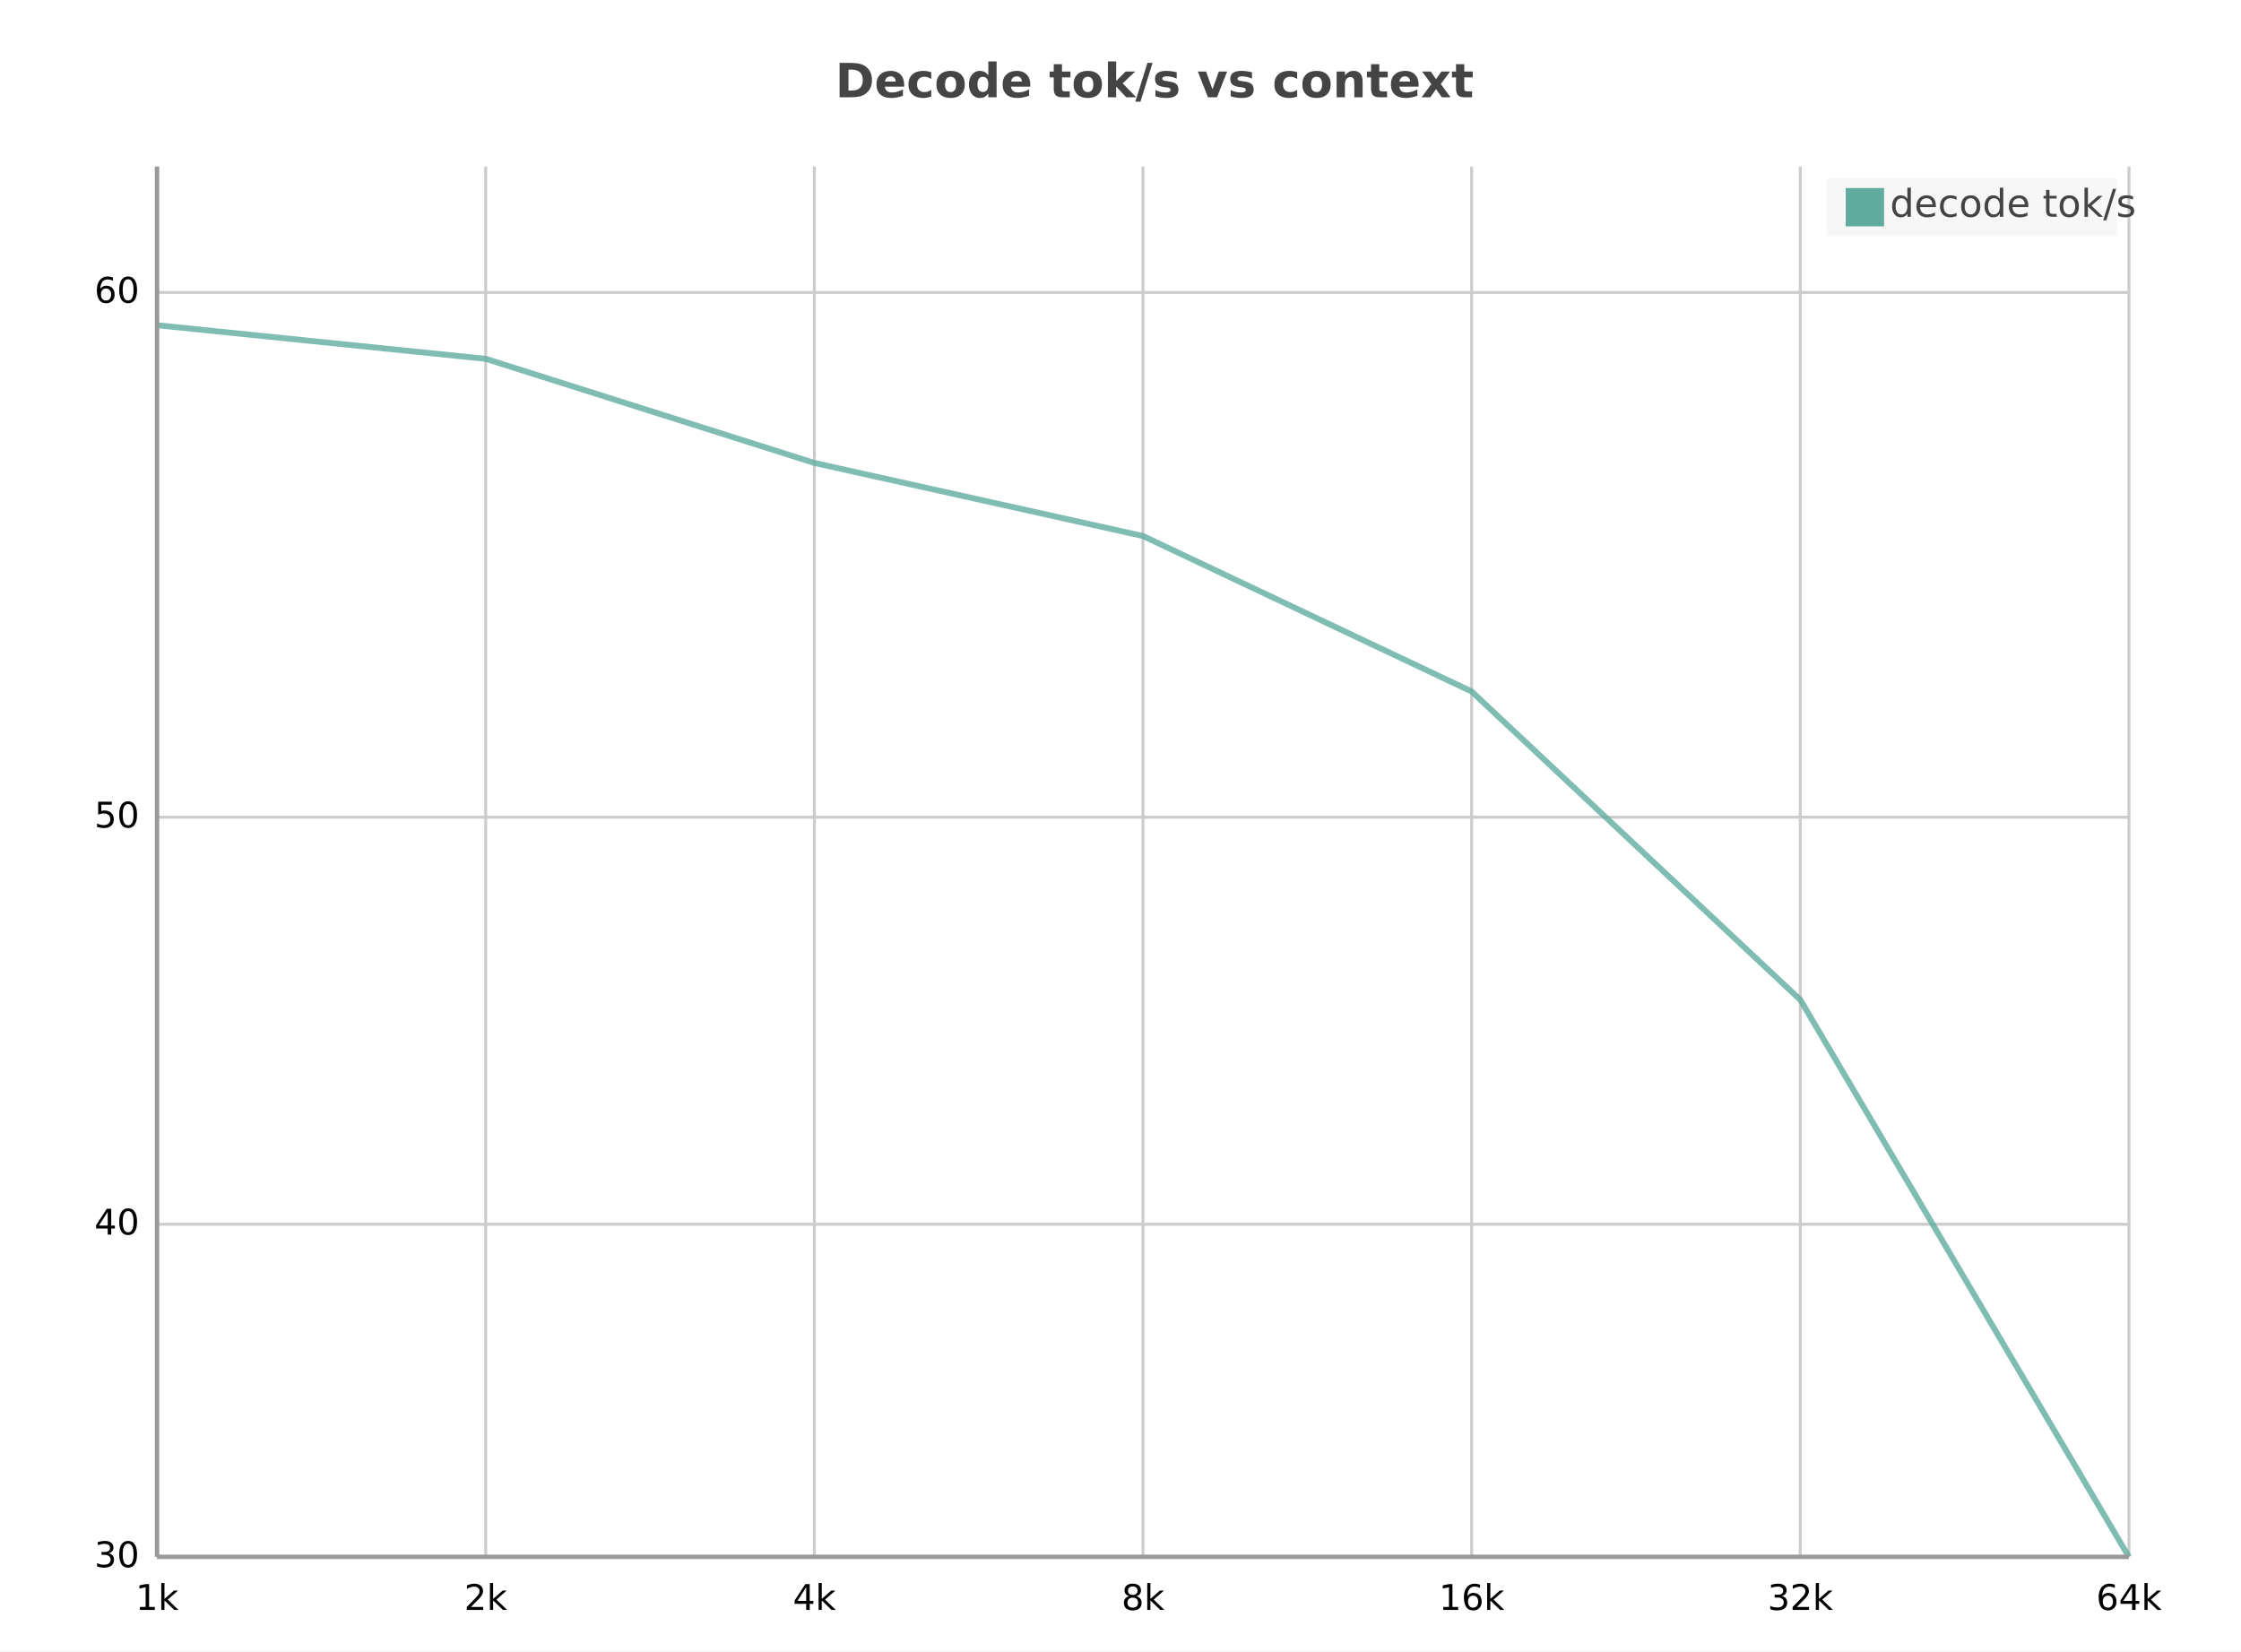
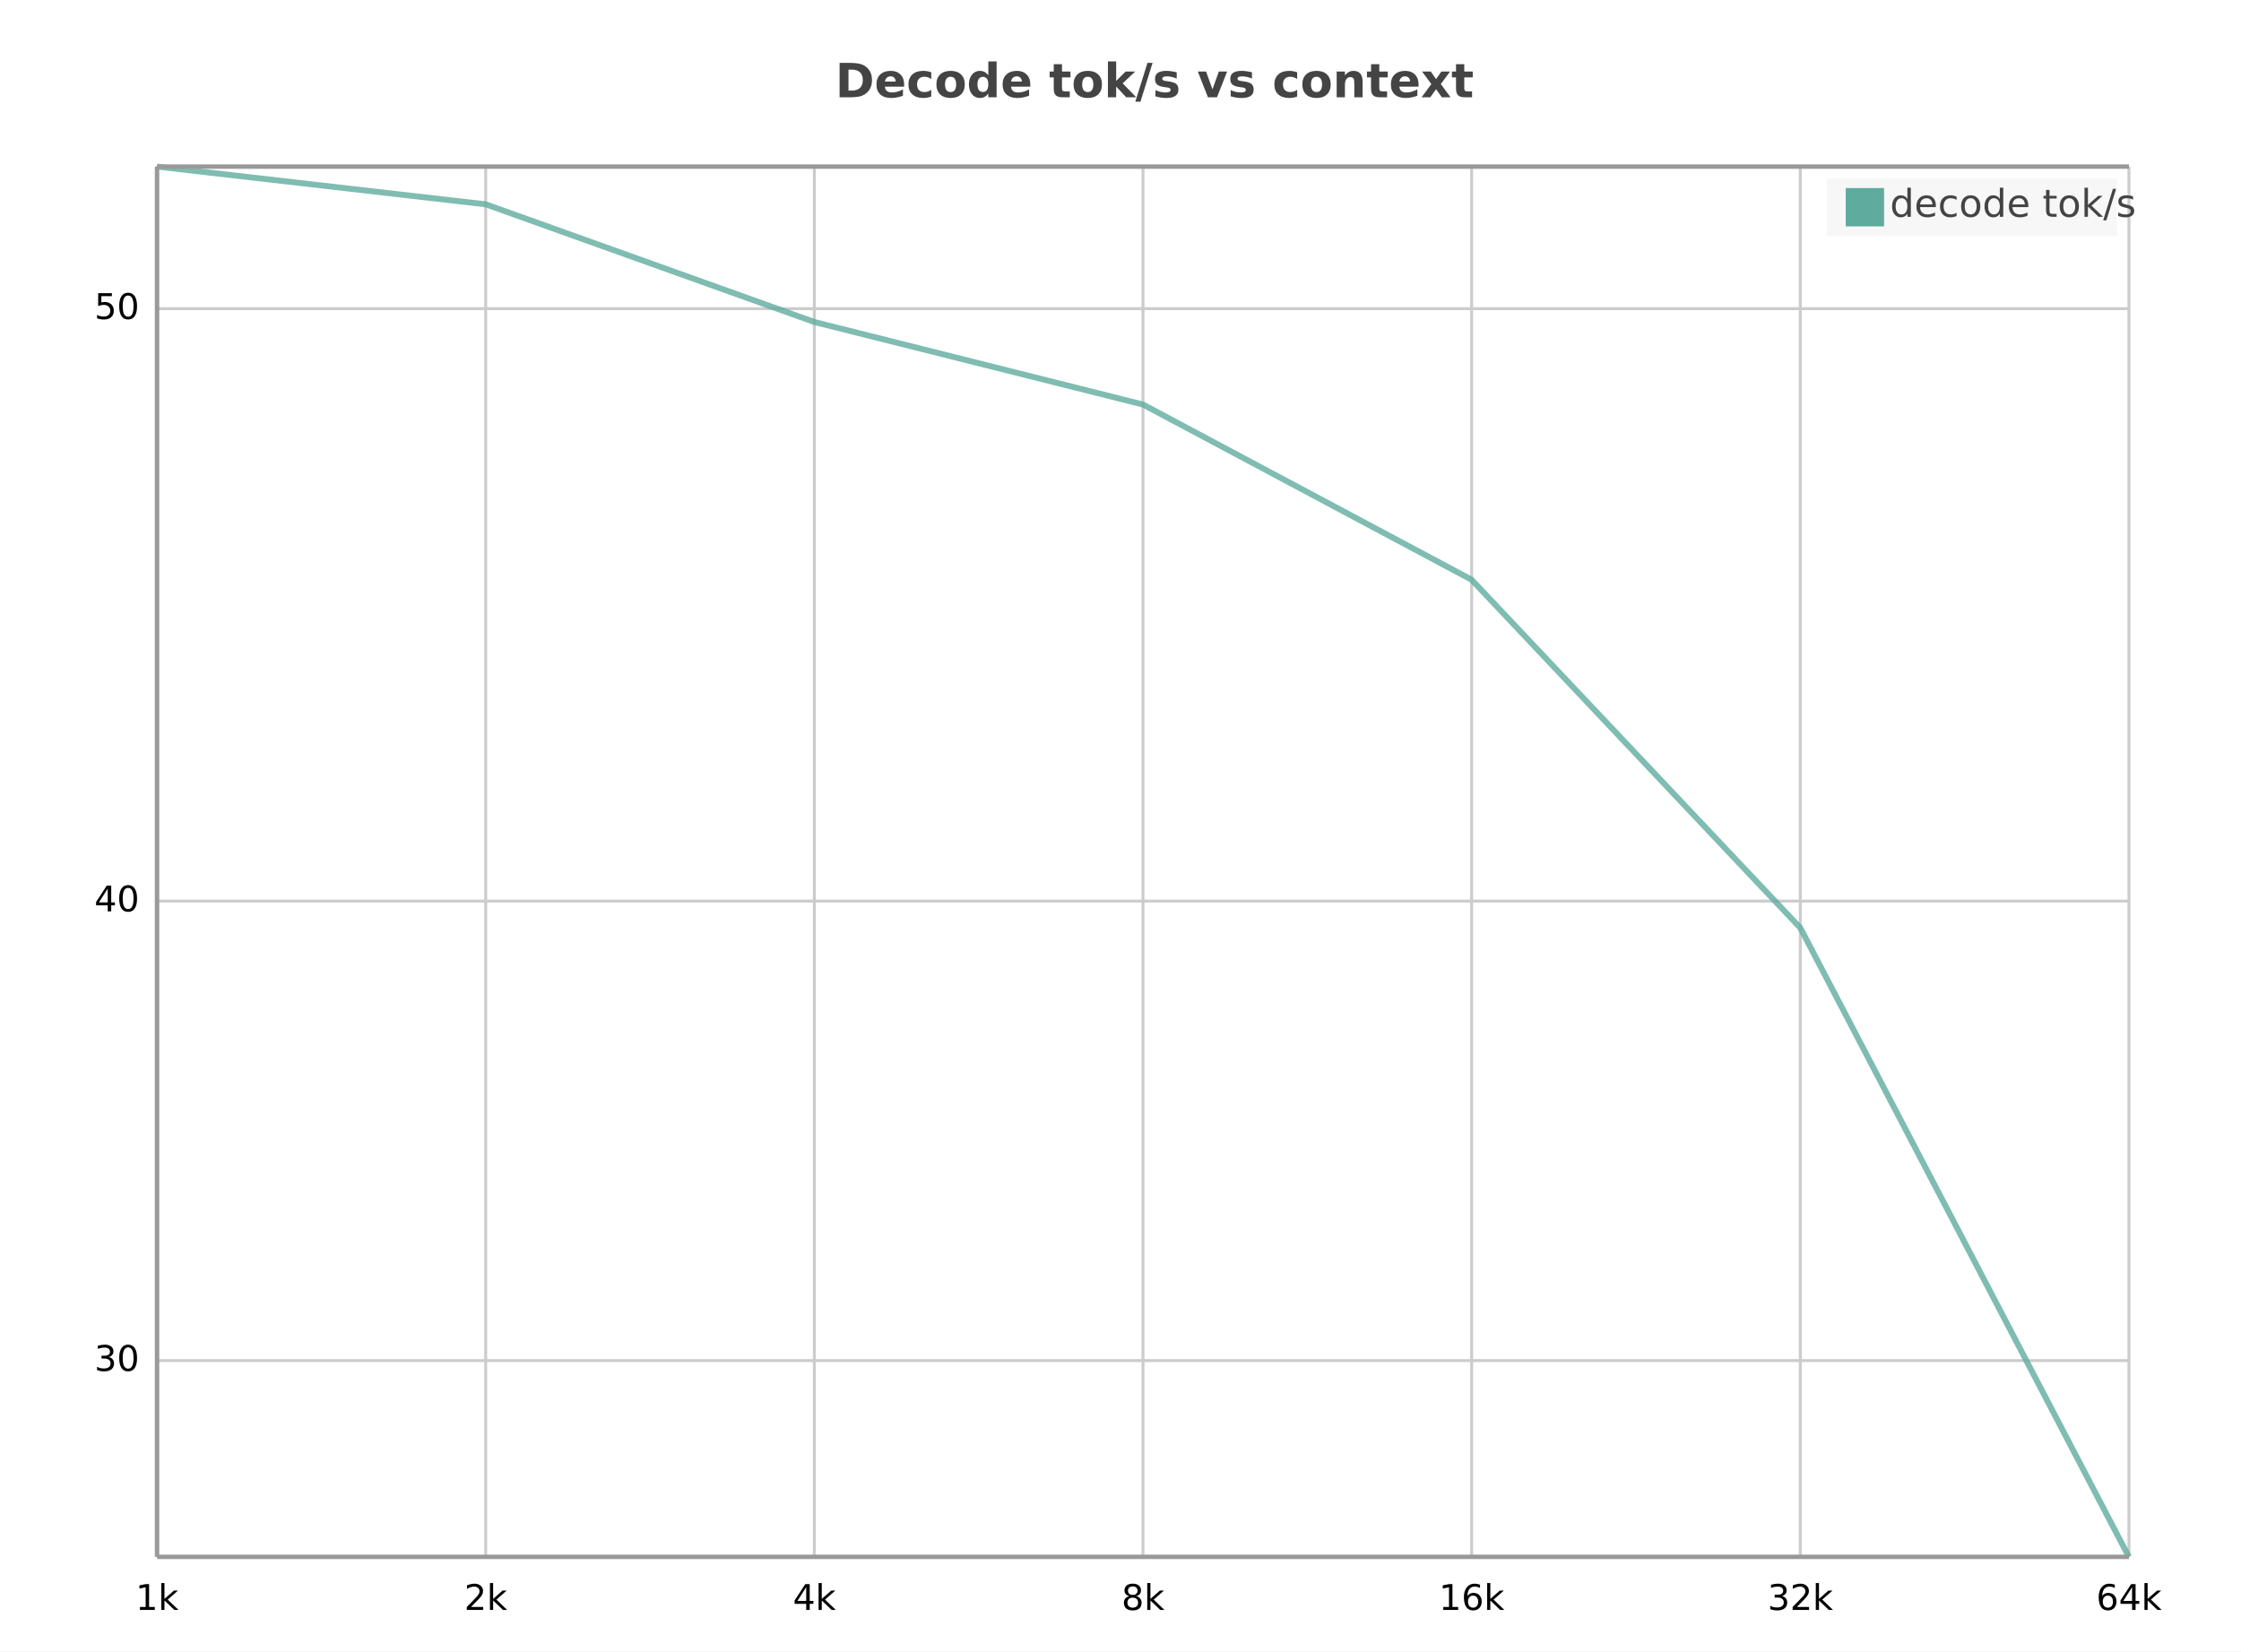
<svg xmlns="http://www.w3.org/2000/svg" width="760" height="560" viewBox="0 0 760 560">
  <path fill="#FFFFFF" d="M0 0 h760 v560 h-760 v-560Z" />
  <text transform="translate(-96.735, 19)" fill="#444444" font-family="DejaVu Sans, sans-serif" font-weight="bold" font-size="16" x="380.0" y="14.0">Decode tok/s vs context</text>
  <defs>
    <clipPath id="plot-clip">
      <rect x="0" y="0" width="668.74" height="471.5" />
    </clipPath>
  </defs>
  <g>
-     <path stroke="#cccccc" stroke-dasharray="None" d="M0 471.5 h668.74 M0 358.706 h668.74 M0 220.658 h668.74 M0 42.683 h668.74" transform="translate(53.26, 56.5)" />
+     <path stroke="#cccccc" stroke-dasharray="None" d="M0 404.937 h668.74 M0 249.097 h668.74 M0 48.184 h668.74" transform="translate(53.26, 56.5)" />
    <g font-size="12" font-family="DejaVu Sans, sans-serif" fill="#000000" transform="translate(47.26, 56.5)">
-       <text x="0" y="471.5" transform="translate(-15.26, 3.5)">30</text>
-       <text x="0" y="358.706" transform="translate(-15.26, 3.5)">40</text>
-       <text x="0" y="220.658" transform="translate(-15.26, 3.5)">50</text>
-       <text x="0" y="42.683" transform="translate(-15.26, 3.5)">60</text>
+       <text x="0" y="404.937" transform="translate(-15.26, 3.5)">30</text>
+       <text x="0" y="249.097" transform="translate(-15.26, 3.5)">40</text>
+       <text x="0" y="48.184" transform="translate(-15.26, 3.5)">50</text>
    </g>
  </g>
  <g>
    <path stroke="#cccccc" stroke-dasharray="None" d="M0.0 0 v471.5 M111.457 0 v471.5 M222.913 0 v471.5 M334.37 0 v471.5 M445.827 0 v471.5 M557.283 0 v471.5 M668.74 0 v471.5" transform="translate(53.26, 56.5)" />
    <g font-size="12" font-family="DejaVu Sans, sans-serif" fill="#000000" transform="translate(53.26, 74.5)">
      <text x="0.0" y="471.5" transform="translate(-7.29, 0)">1k</text>
      <text x="111.457" y="471.5" transform="translate(-7.29, 0)">2k</text>
      <text x="222.913" y="471.5" transform="translate(-7.29, 0)">4k</text>
      <text x="334.37" y="471.5" transform="translate(-7.29, 0)">8k</text>
      <text x="445.827" y="471.5" transform="translate(-11.105, 0)">16k</text>
      <text x="557.283" y="471.5" transform="translate(-11.105, 0)">32k</text>
      <text x="668.74" y="471.5" transform="translate(-11.105, 0)">64k</text>
    </g>
  </g>
  <g opacity="0.8" transform="translate(-38.0, -32) rotate(180, 380.0, 280.0) scale(-1, 1) translate(-668.74, 0)">
    <g fill="white" stroke="#5fab9e" stroke-width="2">
-       <path d="M0.0 417.7 L111.5 406.3 L222.9 371.0 L334.4 346.2 L445.8 293.5 L557.3 188.9 L668.7 0.0" fill="none" />
+       <path d="M0.0 471.5 L111.5 458.7 L222.9 418.8 L334.4 390.8 L445.8 331.4 L557.3 213.3 L668.7 0.0" fill="none" />
    </g>
  </g>
  <g>
    <rect transform="translate(-6.42225, -1.275)" x="625.948" y="61.775" width="98.475" height="19.55" fill="#f5f5f5" fill-opacity="0.85" stroke="none" />
    <g>
      <rect y="63.775" x="625.948" width="13" height="13" fill="#5fab9e" />
      <text y="73.525" x="640.948" font-size="13" font-family="DejaVu Sans, sans-serif" fill="#444444">decode tok/s</text>
    </g>
  </g>
-   <path d="M53.26 56.5 v471.5 M53.26 528.0 h668.74" stroke="#999" stroke-width="1.5" fill="none" />
+   <path d="M53.26 56.5 v471.5 M53.26 528.0 h668.74 M53.26 56.5 h668.74" stroke="#999" stroke-width="1.5" fill="none" />
</svg>
